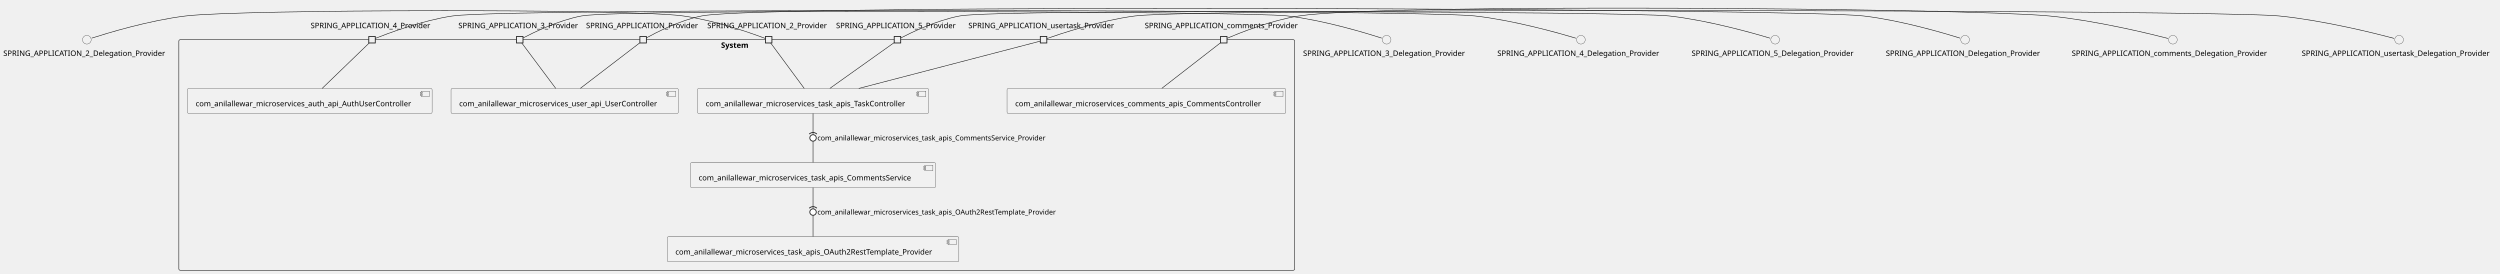
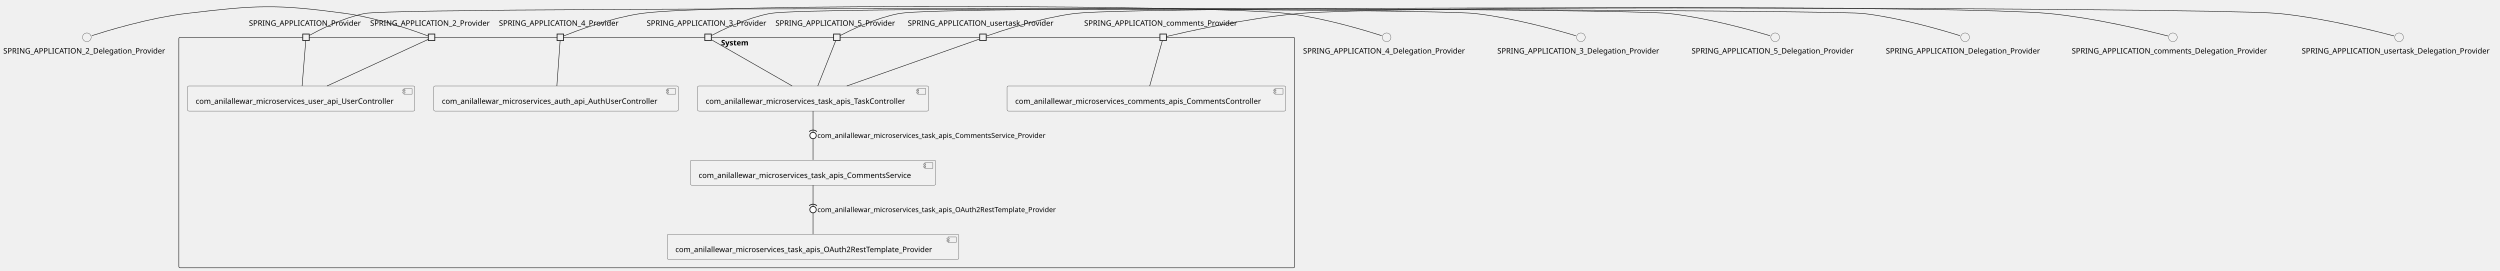
- <svg xmlns="http://www.w3.org/2000/svg" xmlns:xlink="http://www.w3.org/1999/xlink" contentStyleType="text/css" height="505px" preserveAspectRatio="none" style="width:4620px;height:505px;background:#FFFFFF;" version="1.1" viewBox="0 0 4620 505" width="4620px" zoomAndPan="magnify">
+ <svg xmlns="http://www.w3.org/2000/svg" xmlns:xlink="http://www.w3.org/1999/xlink" contentStyleType="text/css" height="500px" preserveAspectRatio="none" style="width:4620px;height:500px;background:#FFFFFF;" version="1.1" viewBox="0 0 4620 500" width="4620px" zoomAndPan="magnify">
  <defs />
  <g>
    <g id="cluster_System">
-       <rect fill="none" height="426" rx="2.5" ry="2.5" style="stroke:#181818;stroke-width:1.0;" width="2062" x="330.5" y="73.42" />
-       <text fill="#000000" font-family="sans-serif" font-size="14" font-weight="bold" lengthAdjust="spacing" textLength="58" x="1332.5" y="88.415">System</text>
+       <rect fill="none" height="426" rx="2.5" ry="2.5" style="stroke:#181818;stroke-width:1.0;" width="2062" x="330.5" y="68.92" />
+       <text fill="#000000" font-family="sans-serif" font-size="14" font-weight="bold" lengthAdjust="spacing" textLength="58" x="1332.5" y="83.915">System</text>
    </g>
    <g id="elem_com_anilallewar_microservices_auth_api_AuthUserController">
-       <a href="anilallewar-microservices-basics-spring-boot.repository#_4a3NtjHPEe-wX-Z1Qf-KxQ" target="_top" title="anilallewar-microservices-basics-spring-boot.repository#_4a3NtjHPEe-wX-Z1Qf-KxQ" xlink:actuate="onRequest" xlink:href="anilallewar-microservices-basics-spring-boot.repository#_4a3NtjHPEe-wX-Z1Qf-KxQ" xlink:show="new" xlink:title="anilallewar-microservices-basics-spring-boot.repository#_4a3NtjHPEe-wX-Z1Qf-KxQ" xlink:type="simple">
-         <rect fill="#F1F1F1" height="46.297" rx="2.5" ry="2.5" style="stroke:#181818;stroke-width:0.5;" width="452" x="346.5" y="163.42" />
-         <rect fill="#F1F1F1" height="10" style="stroke:#181818;stroke-width:0.5;" width="15" x="778.5" y="168.42" />
-         <rect fill="#F1F1F1" height="2" style="stroke:#181818;stroke-width:0.5;" width="4" x="776.5" y="170.42" />
-         <rect fill="#F1F1F1" height="2" style="stroke:#181818;stroke-width:0.5;" width="4" x="776.5" y="174.42" />
-         <text fill="#000000" font-family="sans-serif" font-size="14" lengthAdjust="spacing" textLength="412" x="361.5" y="196.415">com_anilallewar_microservices_auth_api_AuthUserController</text>
+       <a href="anilallewar-microservices-basics-spring-boot.repository#_9X59KjKYEe-EotsYzw58jw" target="_top" title="anilallewar-microservices-basics-spring-boot.repository#_9X59KjKYEe-EotsYzw58jw" xlink:actuate="onRequest" xlink:href="anilallewar-microservices-basics-spring-boot.repository#_9X59KjKYEe-EotsYzw58jw" xlink:show="new" xlink:title="anilallewar-microservices-basics-spring-boot.repository#_9X59KjKYEe-EotsYzw58jw" xlink:type="simple">
+         <rect fill="#F1F1F1" height="46.297" rx="2.5" ry="2.5" style="stroke:#181818;stroke-width:0.5;" width="452" x="801.5" y="158.92" />
+         <rect fill="#F1F1F1" height="10" style="stroke:#181818;stroke-width:0.5;" width="15" x="1233.5" y="163.92" />
+         <rect fill="#F1F1F1" height="2" style="stroke:#181818;stroke-width:0.5;" width="4" x="1231.5" y="165.92" />
+         <rect fill="#F1F1F1" height="2" style="stroke:#181818;stroke-width:0.5;" width="4" x="1231.5" y="169.92" />
+         <text fill="#000000" font-family="sans-serif" font-size="14" lengthAdjust="spacing" textLength="412" x="816.5" y="191.915">com_anilallewar_microservices_auth_api_AuthUserController</text>
      </a>
    </g>
    <g id="elem_com_anilallewar_microservices_comments_apis_CommentsController">
-       <a href="anilallewar-microservices-basics-spring-boot.repository#_4a3NtjHPEe-wX-Z1Qf-KxQ" target="_top" title="anilallewar-microservices-basics-spring-boot.repository#_4a3NtjHPEe-wX-Z1Qf-KxQ" xlink:actuate="onRequest" xlink:href="anilallewar-microservices-basics-spring-boot.repository#_4a3NtjHPEe-wX-Z1Qf-KxQ" xlink:show="new" xlink:title="anilallewar-microservices-basics-spring-boot.repository#_4a3NtjHPEe-wX-Z1Qf-KxQ" xlink:type="simple">
-         <rect fill="#F1F1F1" height="46.297" rx="2.5" ry="2.5" style="stroke:#181818;stroke-width:0.5;" width="515" x="1861" y="163.42" />
-         <rect fill="#F1F1F1" height="10" style="stroke:#181818;stroke-width:0.5;" width="15" x="2356" y="168.42" />
-         <rect fill="#F1F1F1" height="2" style="stroke:#181818;stroke-width:0.5;" width="4" x="2354" y="170.42" />
-         <rect fill="#F1F1F1" height="2" style="stroke:#181818;stroke-width:0.5;" width="4" x="2354" y="174.42" />
-         <text fill="#000000" font-family="sans-serif" font-size="14" lengthAdjust="spacing" textLength="475" x="1876" y="196.415">com_anilallewar_microservices_comments_apis_CommentsController</text>
+       <a href="anilallewar-microservices-basics-spring-boot.repository#_9X59KjKYEe-EotsYzw58jw" target="_top" title="anilallewar-microservices-basics-spring-boot.repository#_9X59KjKYEe-EotsYzw58jw" xlink:actuate="onRequest" xlink:href="anilallewar-microservices-basics-spring-boot.repository#_9X59KjKYEe-EotsYzw58jw" xlink:show="new" xlink:title="anilallewar-microservices-basics-spring-boot.repository#_9X59KjKYEe-EotsYzw58jw" xlink:type="simple">
+         <rect fill="#F1F1F1" height="46.297" rx="2.5" ry="2.5" style="stroke:#181818;stroke-width:0.5;" width="515" x="1861" y="158.92" />
+         <rect fill="#F1F1F1" height="10" style="stroke:#181818;stroke-width:0.5;" width="15" x="2356" y="163.92" />
+         <rect fill="#F1F1F1" height="2" style="stroke:#181818;stroke-width:0.5;" width="4" x="2354" y="165.92" />
+         <rect fill="#F1F1F1" height="2" style="stroke:#181818;stroke-width:0.5;" width="4" x="2354" y="169.92" />
+         <text fill="#000000" font-family="sans-serif" font-size="14" lengthAdjust="spacing" textLength="475" x="1876" y="191.915">com_anilallewar_microservices_comments_apis_CommentsController</text>
      </a>
    </g>
    <g id="elem_com_anilallewar_microservices_task_apis_CommentsService">
-       <a href="anilallewar-microservices-basics-spring-boot.repository#_4a3NtjHPEe-wX-Z1Qf-KxQ" target="_top" title="anilallewar-microservices-basics-spring-boot.repository#_4a3NtjHPEe-wX-Z1Qf-KxQ" xlink:actuate="onRequest" xlink:href="anilallewar-microservices-basics-spring-boot.repository#_4a3NtjHPEe-wX-Z1Qf-KxQ" xlink:show="new" xlink:title="anilallewar-microservices-basics-spring-boot.repository#_4a3NtjHPEe-wX-Z1Qf-KxQ" xlink:type="simple">
-         <rect fill="#F1F1F1" height="46.297" rx="2.5" ry="2.5" style="stroke:#181818;stroke-width:0.5;" width="453" x="1276" y="300.42" />
-         <rect fill="#F1F1F1" height="10" style="stroke:#181818;stroke-width:0.5;" width="15" x="1709" y="305.42" />
-         <rect fill="#F1F1F1" height="2" style="stroke:#181818;stroke-width:0.5;" width="4" x="1707" y="307.42" />
-         <rect fill="#F1F1F1" height="2" style="stroke:#181818;stroke-width:0.5;" width="4" x="1707" y="311.42" />
-         <text fill="#000000" font-family="sans-serif" font-size="14" lengthAdjust="spacing" textLength="413" x="1291" y="333.415">com_anilallewar_microservices_task_apis_CommentsService</text>
+       <a href="anilallewar-microservices-basics-spring-boot.repository#_9X59KjKYEe-EotsYzw58jw" target="_top" title="anilallewar-microservices-basics-spring-boot.repository#_9X59KjKYEe-EotsYzw58jw" xlink:actuate="onRequest" xlink:href="anilallewar-microservices-basics-spring-boot.repository#_9X59KjKYEe-EotsYzw58jw" xlink:show="new" xlink:title="anilallewar-microservices-basics-spring-boot.repository#_9X59KjKYEe-EotsYzw58jw" xlink:type="simple">
+         <rect fill="#F1F1F1" height="46.297" rx="2.5" ry="2.5" style="stroke:#181818;stroke-width:0.5;" width="453" x="1276" y="295.92" />
+         <rect fill="#F1F1F1" height="10" style="stroke:#181818;stroke-width:0.5;" width="15" x="1709" y="300.92" />
+         <rect fill="#F1F1F1" height="2" style="stroke:#181818;stroke-width:0.5;" width="4" x="1707" y="302.92" />
+         <rect fill="#F1F1F1" height="2" style="stroke:#181818;stroke-width:0.5;" width="4" x="1707" y="306.92" />
+         <text fill="#000000" font-family="sans-serif" font-size="14" lengthAdjust="spacing" textLength="413" x="1291" y="328.915">com_anilallewar_microservices_task_apis_CommentsService</text>
      </a>
    </g>
    <g id="elem_com_anilallewar_microservices_task_apis_OAuth2RestTemplate_Provider">
-       <a href="anilallewar-microservices-basics-spring-boot.repository#_4a3NtjHPEe-wX-Z1Qf-KxQ" target="_top" title="anilallewar-microservices-basics-spring-boot.repository#_4a3NtjHPEe-wX-Z1Qf-KxQ" xlink:actuate="onRequest" xlink:href="anilallewar-microservices-basics-spring-boot.repository#_4a3NtjHPEe-wX-Z1Qf-KxQ" xlink:show="new" xlink:title="anilallewar-microservices-basics-spring-boot.repository#_4a3NtjHPEe-wX-Z1Qf-KxQ" xlink:type="simple">
-         <rect fill="#F1F1F1" height="46.297" rx="2.5" ry="2.5" style="stroke:#181818;stroke-width:0.5;" width="539" x="1233" y="437.42" />
-         <rect fill="#F1F1F1" height="10" style="stroke:#181818;stroke-width:0.5;" width="15" x="1752" y="442.42" />
-         <rect fill="#F1F1F1" height="2" style="stroke:#181818;stroke-width:0.5;" width="4" x="1750" y="444.42" />
-         <rect fill="#F1F1F1" height="2" style="stroke:#181818;stroke-width:0.5;" width="4" x="1750" y="448.42" />
-         <text fill="#000000" font-family="sans-serif" font-size="14" lengthAdjust="spacing" textLength="499" x="1248" y="470.415">com_anilallewar_microservices_task_apis_OAuth2RestTemplate_Provider</text>
+       <a href="anilallewar-microservices-basics-spring-boot.repository#_9X59KjKYEe-EotsYzw58jw" target="_top" title="anilallewar-microservices-basics-spring-boot.repository#_9X59KjKYEe-EotsYzw58jw" xlink:actuate="onRequest" xlink:href="anilallewar-microservices-basics-spring-boot.repository#_9X59KjKYEe-EotsYzw58jw" xlink:show="new" xlink:title="anilallewar-microservices-basics-spring-boot.repository#_9X59KjKYEe-EotsYzw58jw" xlink:type="simple">
+         <rect fill="#F1F1F1" height="46.297" rx="2.5" ry="2.5" style="stroke:#181818;stroke-width:0.5;" width="539" x="1233" y="432.92" />
+         <rect fill="#F1F1F1" height="10" style="stroke:#181818;stroke-width:0.5;" width="15" x="1752" y="437.92" />
+         <rect fill="#F1F1F1" height="2" style="stroke:#181818;stroke-width:0.5;" width="4" x="1750" y="439.92" />
+         <rect fill="#F1F1F1" height="2" style="stroke:#181818;stroke-width:0.5;" width="4" x="1750" y="443.92" />
+         <text fill="#000000" font-family="sans-serif" font-size="14" lengthAdjust="spacing" textLength="499" x="1248" y="465.915">com_anilallewar_microservices_task_apis_OAuth2RestTemplate_Provider</text>
      </a>
    </g>
    <g id="elem_com_anilallewar_microservices_task_apis_TaskController">
-       <a href="anilallewar-microservices-basics-spring-boot.repository#_4a3NtjHPEe-wX-Z1Qf-KxQ" target="_top" title="anilallewar-microservices-basics-spring-boot.repository#_4a3NtjHPEe-wX-Z1Qf-KxQ" xlink:actuate="onRequest" xlink:href="anilallewar-microservices-basics-spring-boot.repository#_4a3NtjHPEe-wX-Z1Qf-KxQ" xlink:show="new" xlink:title="anilallewar-microservices-basics-spring-boot.repository#_4a3NtjHPEe-wX-Z1Qf-KxQ" xlink:type="simple">
-         <rect fill="#F1F1F1" height="46.297" rx="2.5" ry="2.5" style="stroke:#181818;stroke-width:0.5;" width="427" x="1289" y="163.42" />
-         <rect fill="#F1F1F1" height="10" style="stroke:#181818;stroke-width:0.5;" width="15" x="1696" y="168.42" />
-         <rect fill="#F1F1F1" height="2" style="stroke:#181818;stroke-width:0.5;" width="4" x="1694" y="170.42" />
-         <rect fill="#F1F1F1" height="2" style="stroke:#181818;stroke-width:0.5;" width="4" x="1694" y="174.42" />
-         <text fill="#000000" font-family="sans-serif" font-size="14" lengthAdjust="spacing" textLength="387" x="1304" y="196.415">com_anilallewar_microservices_task_apis_TaskController</text>
+       <a href="anilallewar-microservices-basics-spring-boot.repository#_9X59KjKYEe-EotsYzw58jw" target="_top" title="anilallewar-microservices-basics-spring-boot.repository#_9X59KjKYEe-EotsYzw58jw" xlink:actuate="onRequest" xlink:href="anilallewar-microservices-basics-spring-boot.repository#_9X59KjKYEe-EotsYzw58jw" xlink:show="new" xlink:title="anilallewar-microservices-basics-spring-boot.repository#_9X59KjKYEe-EotsYzw58jw" xlink:type="simple">
+         <rect fill="#F1F1F1" height="46.297" rx="2.5" ry="2.5" style="stroke:#181818;stroke-width:0.5;" width="427" x="1289" y="158.92" />
+         <rect fill="#F1F1F1" height="10" style="stroke:#181818;stroke-width:0.5;" width="15" x="1696" y="163.92" />
+         <rect fill="#F1F1F1" height="2" style="stroke:#181818;stroke-width:0.5;" width="4" x="1694" y="165.92" />
+         <rect fill="#F1F1F1" height="2" style="stroke:#181818;stroke-width:0.5;" width="4" x="1694" y="169.92" />
+         <text fill="#000000" font-family="sans-serif" font-size="14" lengthAdjust="spacing" textLength="387" x="1304" y="191.915">com_anilallewar_microservices_task_apis_TaskController</text>
      </a>
    </g>
    <g id="elem_com_anilallewar_microservices_user_api_UserController">
-       <a href="anilallewar-microservices-basics-spring-boot.repository#_4a3NtjHPEe-wX-Z1Qf-KxQ" target="_top" title="anilallewar-microservices-basics-spring-boot.repository#_4a3NtjHPEe-wX-Z1Qf-KxQ" xlink:actuate="onRequest" xlink:href="anilallewar-microservices-basics-spring-boot.repository#_4a3NtjHPEe-wX-Z1Qf-KxQ" xlink:show="new" xlink:title="anilallewar-microservices-basics-spring-boot.repository#_4a3NtjHPEe-wX-Z1Qf-KxQ" xlink:type="simple">
-         <rect fill="#F1F1F1" height="46.297" rx="2.5" ry="2.5" style="stroke:#181818;stroke-width:0.5;" width="420" x="833.5" y="163.42" />
-         <rect fill="#F1F1F1" height="10" style="stroke:#181818;stroke-width:0.5;" width="15" x="1233.5" y="168.42" />
-         <rect fill="#F1F1F1" height="2" style="stroke:#181818;stroke-width:0.5;" width="4" x="1231.5" y="170.42" />
-         <rect fill="#F1F1F1" height="2" style="stroke:#181818;stroke-width:0.5;" width="4" x="1231.5" y="174.42" />
-         <text fill="#000000" font-family="sans-serif" font-size="14" lengthAdjust="spacing" textLength="380" x="848.5" y="196.415">com_anilallewar_microservices_user_api_UserController</text>
+       <a href="anilallewar-microservices-basics-spring-boot.repository#_9X59KjKYEe-EotsYzw58jw" target="_top" title="anilallewar-microservices-basics-spring-boot.repository#_9X59KjKYEe-EotsYzw58jw" xlink:actuate="onRequest" xlink:href="anilallewar-microservices-basics-spring-boot.repository#_9X59KjKYEe-EotsYzw58jw" xlink:show="new" xlink:title="anilallewar-microservices-basics-spring-boot.repository#_9X59KjKYEe-EotsYzw58jw" xlink:type="simple">
+         <rect fill="#F1F1F1" height="46.297" rx="2.5" ry="2.5" style="stroke:#181818;stroke-width:0.5;" width="420" x="346.5" y="158.92" />
+         <rect fill="#F1F1F1" height="10" style="stroke:#181818;stroke-width:0.5;" width="15" x="746.5" y="163.92" />
+         <rect fill="#F1F1F1" height="2" style="stroke:#181818;stroke-width:0.5;" width="4" x="744.5" y="165.92" />
+         <rect fill="#F1F1F1" height="2" style="stroke:#181818;stroke-width:0.5;" width="4" x="744.5" y="169.92" />
+         <text fill="#000000" font-family="sans-serif" font-size="14" lengthAdjust="spacing" textLength="380" x="361.5" y="191.915">com_anilallewar_microservices_user_api_UserController</text>
      </a>
    </g>
-     <text fill="#000000" font-family="sans-serif" font-size="14" lengthAdjust="spacing" textLength="227" x="1307" y="52.118">SPRING_APPLICATION_2_Provider</text>
-     <rect fill="#F1F1F1" height="12" style="stroke:#181818;stroke-width:1.5;" width="12" x="1414.5" y="67.42" />
-     <text fill="#000000" font-family="sans-serif" font-size="14" lengthAdjust="spacing" textLength="227" x="847" y="52.118">SPRING_APPLICATION_3_Provider</text>
-     <rect fill="#F1F1F1" height="12" style="stroke:#181818;stroke-width:1.5;" width="12" x="954.5" y="67.42" />
-     <text fill="#000000" font-family="sans-serif" font-size="14" lengthAdjust="spacing" textLength="227" x="574" y="52.118">SPRING_APPLICATION_4_Provider</text>
-     <rect fill="#F1F1F1" height="12" style="stroke:#181818;stroke-width:1.5;" width="12" x="681.5" y="67.42" />
-     <text fill="#000000" font-family="sans-serif" font-size="14" lengthAdjust="spacing" textLength="227" x="1545" y="52.118">SPRING_APPLICATION_5_Provider</text>
-     <rect fill="#F1F1F1" height="12" style="stroke:#181818;stroke-width:1.5;" width="12" x="1652.5" y="67.42" />
-     <text fill="#000000" font-family="sans-serif" font-size="14" lengthAdjust="spacing" textLength="211" x="1083" y="52.118">SPRING_APPLICATION_Provider</text>
-     <rect fill="#F1F1F1" height="12" style="stroke:#181818;stroke-width:1.5;" width="12" x="1182.5" y="67.42" />
-     <text fill="#000000" font-family="sans-serif" font-size="14" lengthAdjust="spacing" textLength="292" x="2115.5" y="52.118">SPRING_APPLICATION_comments_Provider</text>
-     <rect fill="#F1F1F1" height="12" style="stroke:#181818;stroke-width:1.5;" width="12" x="2255.5" y="67.42" />
-     <text fill="#000000" font-family="sans-serif" font-size="14" lengthAdjust="spacing" textLength="278" x="1789.5" y="52.118">SPRING_APPLICATION_usertask_Provider</text>
-     <rect fill="#F1F1F1" height="12" style="stroke:#181818;stroke-width:1.5;" width="12" x="1922.5" y="67.42" />
+     <text fill="#000000" font-family="sans-serif" font-size="14" lengthAdjust="spacing" textLength="227" x="684" y="47.618">SPRING_APPLICATION_2_Provider</text>
+     <rect fill="#F1F1F1" height="12" style="stroke:#181818;stroke-width:1.5;" width="12" x="791.5" y="62.92" />
+     <text fill="#000000" font-family="sans-serif" font-size="14" lengthAdjust="spacing" textLength="227" x="1195" y="47.618">SPRING_APPLICATION_3_Provider</text>
+     <rect fill="#F1F1F1" height="12" style="stroke:#181818;stroke-width:1.5;" width="12" x="1302.5" y="62.92" />
+     <text fill="#000000" font-family="sans-serif" font-size="14" lengthAdjust="spacing" textLength="227" x="922" y="47.618">SPRING_APPLICATION_4_Provider</text>
+     <rect fill="#F1F1F1" height="12" style="stroke:#181818;stroke-width:1.5;" width="12" x="1029.5" y="62.92" />
+     <text fill="#000000" font-family="sans-serif" font-size="14" lengthAdjust="spacing" textLength="227" x="1433" y="47.618">SPRING_APPLICATION_5_Provider</text>
+     <rect fill="#F1F1F1" height="12" style="stroke:#181818;stroke-width:1.5;" width="12" x="1540.5" y="62.92" />
+     <text fill="#000000" font-family="sans-serif" font-size="14" lengthAdjust="spacing" textLength="211" x="460" y="47.618">SPRING_APPLICATION_Provider</text>
+     <rect fill="#F1F1F1" height="12" style="stroke:#181818;stroke-width:1.5;" width="12" x="559.5" y="62.92" />
+     <text fill="#000000" font-family="sans-serif" font-size="14" lengthAdjust="spacing" textLength="292" x="2003.5" y="47.618">SPRING_APPLICATION_comments_Provider</text>
+     <rect fill="#F1F1F1" height="12" style="stroke:#181818;stroke-width:1.5;" width="12" x="2143.5" y="62.92" />
+     <text fill="#000000" font-family="sans-serif" font-size="14" lengthAdjust="spacing" textLength="278" x="1677.5" y="47.618">SPRING_APPLICATION_usertask_Provider</text>
+     <rect fill="#F1F1F1" height="12" style="stroke:#181818;stroke-width:1.5;" width="12" x="1810.5" y="62.92" />
    <g id="elem_SPRING_APPLICATION_2_Delegation_Provider">
-       <ellipse cx="160.5" cy="73.42" fill="#F1F1F1" rx="8" ry="8" style="stroke:#181818;stroke-width:0.5;" />
-       <text fill="#000000" font-family="sans-serif" font-size="14" lengthAdjust="spacing" textLength="309" x="6" y="103.415">SPRING_APPLICATION_2_Delegation_Provider</text>
+       <ellipse cx="160.5" cy="68.92" fill="#F1F1F1" rx="8" ry="8" style="stroke:#181818;stroke-width:0.5;" />
+       <text fill="#000000" font-family="sans-serif" font-size="14" lengthAdjust="spacing" textLength="309" x="6" y="98.915">SPRING_APPLICATION_2_Delegation_Provider</text>
    </g>
    <g id="elem_SPRING_APPLICATION_3_Delegation_Provider">
-       <ellipse cx="2562.5" cy="73.42" fill="#F1F1F1" rx="8" ry="8" style="stroke:#181818;stroke-width:0.5;" />
-       <text fill="#000000" font-family="sans-serif" font-size="14" lengthAdjust="spacing" textLength="309" x="2408" y="103.415">SPRING_APPLICATION_3_Delegation_Provider</text>
+       <ellipse cx="2921.5" cy="68.92" fill="#F1F1F1" rx="8" ry="8" style="stroke:#181818;stroke-width:0.5;" />
+       <text fill="#000000" font-family="sans-serif" font-size="14" lengthAdjust="spacing" textLength="309" x="2767" y="98.915">SPRING_APPLICATION_3_Delegation_Provider</text>
    </g>
    <g id="elem_SPRING_APPLICATION_4_Delegation_Provider">
-       <ellipse cx="2921.5" cy="73.42" fill="#F1F1F1" rx="8" ry="8" style="stroke:#181818;stroke-width:0.5;" />
-       <text fill="#000000" font-family="sans-serif" font-size="14" lengthAdjust="spacing" textLength="309" x="2767" y="103.415">SPRING_APPLICATION_4_Delegation_Provider</text>
+       <ellipse cx="2562.5" cy="68.92" fill="#F1F1F1" rx="8" ry="8" style="stroke:#181818;stroke-width:0.5;" />
+       <text fill="#000000" font-family="sans-serif" font-size="14" lengthAdjust="spacing" textLength="309" x="2408" y="98.915">SPRING_APPLICATION_4_Delegation_Provider</text>
    </g>
    <g id="elem_SPRING_APPLICATION_5_Delegation_Provider">
-       <ellipse cx="3280.5" cy="73.42" fill="#F1F1F1" rx="8" ry="8" style="stroke:#181818;stroke-width:0.5;" />
-       <text fill="#000000" font-family="sans-serif" font-size="14" lengthAdjust="spacing" textLength="309" x="3126" y="103.415">SPRING_APPLICATION_5_Delegation_Provider</text>
+       <ellipse cx="3280.5" cy="68.92" fill="#F1F1F1" rx="8" ry="8" style="stroke:#181818;stroke-width:0.5;" />
+       <text fill="#000000" font-family="sans-serif" font-size="14" lengthAdjust="spacing" textLength="309" x="3126" y="98.915">SPRING_APPLICATION_5_Delegation_Provider</text>
    </g>
    <g id="elem_SPRING_APPLICATION_Delegation_Provider">
-       <ellipse cx="3631.5" cy="73.42" fill="#F1F1F1" rx="8" ry="8" style="stroke:#181818;stroke-width:0.5;" />
-       <text fill="#000000" font-family="sans-serif" font-size="14" lengthAdjust="spacing" textLength="293" x="3485" y="103.415">SPRING_APPLICATION_Delegation_Provider</text>
+       <ellipse cx="3631.5" cy="68.92" fill="#F1F1F1" rx="8" ry="8" style="stroke:#181818;stroke-width:0.5;" />
+       <text fill="#000000" font-family="sans-serif" font-size="14" lengthAdjust="spacing" textLength="293" x="3485" y="98.915">SPRING_APPLICATION_Delegation_Provider</text>
    </g>
    <g id="elem_SPRING_APPLICATION_comments_Delegation_Provider">
-       <ellipse cx="4015.5" cy="73.42" fill="#F1F1F1" rx="8" ry="8" style="stroke:#181818;stroke-width:0.5;" />
-       <text fill="#000000" font-family="sans-serif" font-size="14" lengthAdjust="spacing" textLength="374" x="3828.5" y="103.415">SPRING_APPLICATION_comments_Delegation_Provider</text>
+       <ellipse cx="4015.5" cy="68.92" fill="#F1F1F1" rx="8" ry="8" style="stroke:#181818;stroke-width:0.5;" />
+       <text fill="#000000" font-family="sans-serif" font-size="14" lengthAdjust="spacing" textLength="374" x="3828.5" y="98.915">SPRING_APPLICATION_comments_Delegation_Provider</text>
    </g>
    <g id="elem_SPRING_APPLICATION_usertask_Delegation_Provider">
-       <ellipse cx="4433.5" cy="73.42" fill="#F1F1F1" rx="8" ry="8" style="stroke:#181818;stroke-width:0.5;" />
-       <text fill="#000000" font-family="sans-serif" font-size="14" lengthAdjust="spacing" textLength="360" x="4253.5" y="103.415">SPRING_APPLICATION_usertask_Delegation_Provider</text>
+       <ellipse cx="4433.5" cy="68.92" fill="#F1F1F1" rx="8" ry="8" style="stroke:#181818;stroke-width:0.5;" />
+       <text fill="#000000" font-family="sans-serif" font-size="14" lengthAdjust="spacing" textLength="360" x="4253.5" y="98.915">SPRING_APPLICATION_usertask_Delegation_Provider</text>
    </g>
    <g id="link_SPRING_APPLICATION_2_Delegation_Provider_SPRING_APPLICATION_2_Provider">
-       <path d="M169.53,70.45 C195.97,61.93 275.68,37.5 344,29.42 C445.29,17.45 1160.93,15.65 1262,29.42 C1322.84,37.71 1393.28,63.11 1414.29,71.03 " fill="none" id="SPRING_APPLICATION_2_Delegation_Provider-SPRING_APPLICATION_2_Provider" style="stroke:#181818;stroke-width:1.0;" />
+       <path d="M169.53,65.95 C195.97,57.43 275.68,33 344,24.92 C474.2,9.53 509.09,7.22 639,24.92 C699.84,33.21 770.28,58.61 791.29,66.53 " fill="none" id="SPRING_APPLICATION_2_Delegation_Provider-SPRING_APPLICATION_2_Provider" style="stroke:#181818;stroke-width:1.0;" />
    </g>
-     <g id="link_SPRING_APPLICATION_2_Provider_com_anilallewar_microservices_task_apis_TaskController">
-       <path d="M1424.24,79.48 C1435.01,94.07 1466.64,136.88 1486.23,163.4 " fill="none" id="SPRING_APPLICATION_2_Provider-com_anilallewar_microservices_task_apis_TaskController" style="stroke:#181818;stroke-width:1.0;" />
+     <g id="link_SPRING_APPLICATION_2_Provider_com_anilallewar_microservices_user_api_UserController">
+       <path d="M791.3,72.78 C765.51,84.65 665.26,130.83 604.4,158.86 " fill="none" id="SPRING_APPLICATION_2_Provider-com_anilallewar_microservices_user_api_UserController" style="stroke:#181818;stroke-width:1.0;" />
    </g>
    <g id="link_SPRING_APPLICATION_3_Delegation_Provider_SPRING_APPLICATION_3_Provider">
-       <path d="M2553.47,70.45 C2527.03,61.93 2447.32,37.5 2379,29.42 C2307.06,20.92 1146.23,16.21 1075,29.42 C1031.66,37.46 983.55,61.27 966.72,70.08 " fill="none" id="SPRING_APPLICATION_3_Delegation_Provider-SPRING_APPLICATION_3_Provider" style="stroke:#181818;stroke-width:1.0;" />
+       <path d="M2912.22,66.07 C2884.27,57.66 2798.32,33.03 2725,24.92 C2653.1,16.97 1494.12,11.73 1423,24.92 C1379.66,32.96 1331.55,56.77 1314.72,65.58 " fill="none" id="SPRING_APPLICATION_3_Delegation_Provider-SPRING_APPLICATION_3_Provider" style="stroke:#181818;stroke-width:1.0;" />
    </g>
-     <g id="link_SPRING_APPLICATION_3_Provider_com_anilallewar_microservices_user_api_UserController">
-       <path d="M964.28,79.48 C975.19,94.07 1007.2,136.88 1027.03,163.4 " fill="none" id="SPRING_APPLICATION_3_Provider-com_anilallewar_microservices_user_api_UserController" style="stroke:#181818;stroke-width:1.0;" />
+     <g id="link_SPRING_APPLICATION_3_Provider_com_anilallewar_microservices_task_apis_TaskController">
+       <path d="M1314.52,73.36 C1336.78,86.1 1415.62,131.21 1463.85,158.8 " fill="none" id="SPRING_APPLICATION_3_Provider-com_anilallewar_microservices_task_apis_TaskController" style="stroke:#181818;stroke-width:1.0;" />
    </g>
    <g id="link_SPRING_APPLICATION_4_Delegation_Provider_SPRING_APPLICATION_4_Provider">
-       <path d="M2912.22,70.57 C2884.27,62.16 2798.32,37.53 2725,29.42 C2620.75,17.89 940.82,14.46 837,29.42 C779.69,37.68 713.73,62.88 693.62,70.92 " fill="none" id="SPRING_APPLICATION_4_Delegation_Provider-SPRING_APPLICATION_4_Provider" style="stroke:#181818;stroke-width:1.0;" />
+       <path d="M2553.47,65.95 C2527.03,57.43 2447.32,33 2379,24.92 C2247.25,9.35 1316.31,6 1185,24.92 C1127.69,33.18 1061.73,58.38 1041.62,66.42 " fill="none" id="SPRING_APPLICATION_4_Delegation_Provider-SPRING_APPLICATION_4_Provider" style="stroke:#181818;stroke-width:1.0;" />
    </g>
    <g id="link_SPRING_APPLICATION_4_Provider_com_anilallewar_microservices_auth_api_AuthUserController">
-       <path d="M682.26,79.48 C667.14,94.07 622.79,136.88 595.31,163.4 " fill="none" id="SPRING_APPLICATION_4_Provider-com_anilallewar_microservices_auth_api_AuthUserController" style="stroke:#181818;stroke-width:1.0;" />
+       <path d="M1035.14,74.98 C1034.08,89.57 1031,132.38 1029.09,158.9 " fill="none" id="SPRING_APPLICATION_4_Provider-com_anilallewar_microservices_auth_api_AuthUserController" style="stroke:#181818;stroke-width:1.0;" />
    </g>
    <g id="link_SPRING_APPLICATION_5_Delegation_Provider_SPRING_APPLICATION_5_Provider">
-       <path d="M3271.22,70.57 C3243.27,62.16 3157.32,37.53 3084,29.42 C3011.66,21.42 1845.58,16.25 1774,29.42 C1730.1,37.5 1681.29,61.5 1664.53,70.21 " fill="none" id="SPRING_APPLICATION_5_Delegation_Provider-SPRING_APPLICATION_5_Provider" style="stroke:#181818;stroke-width:1.0;" />
+       <path d="M3271.22,66.07 C3243.27,57.66 3157.32,33.03 3084,24.92 C3005.48,16.24 1739.7,10.62 1662,24.92 C1618.1,33 1569.29,57 1552.53,65.71 " fill="none" id="SPRING_APPLICATION_5_Delegation_Provider-SPRING_APPLICATION_5_Provider" style="stroke:#181818;stroke-width:1.0;" />
    </g>
    <g id="link_SPRING_APPLICATION_5_Provider_com_anilallewar_microservices_task_apis_TaskController">
-       <path d="M1652.19,78.91 C1632.53,92.9 1571.4,136.4 1533.61,163.28 " fill="none" id="SPRING_APPLICATION_5_Provider-com_anilallewar_microservices_task_apis_TaskController" style="stroke:#181818;stroke-width:1.0;" />
+       <path d="M1544.5,74.98 C1538.71,89.57 1521.74,132.38 1511.23,158.9 " fill="none" id="SPRING_APPLICATION_5_Provider-com_anilallewar_microservices_task_apis_TaskController" style="stroke:#181818;stroke-width:1.0;" />
    </g>
    <g id="link_SPRING_APPLICATION_Delegation_Provider_SPRING_APPLICATION_Provider">
-       <path d="M3622.22,70.45 C3595.04,61.93 3513.11,37.49 3443,29.42 C3324.56,15.78 1414.02,6.6 1297,29.42 C1255.9,37.44 1210.69,61.04 1194.6,69.96 " fill="none" id="SPRING_APPLICATION_Delegation_Provider-SPRING_APPLICATION_Provider" style="stroke:#181818;stroke-width:1.0;" />
+       <path d="M3622.22,65.95 C3595.04,57.43 3513.11,32.99 3443,24.92 C3366.59,16.12 749.49,10.19 674,24.92 C632.9,32.94 587.69,56.54 571.6,65.46 " fill="none" id="SPRING_APPLICATION_Delegation_Provider-SPRING_APPLICATION_Provider" style="stroke:#181818;stroke-width:1.0;" />
    </g>
    <g id="link_SPRING_APPLICATION_Provider_com_anilallewar_microservices_user_api_UserController">
-       <path d="M1182.27,79.19 C1163.62,93.46 1107.39,136.51 1072.49,163.22 " fill="none" id="SPRING_APPLICATION_Provider-com_anilallewar_microservices_user_api_UserController" style="stroke:#181818;stroke-width:1.0;" />
+       <path d="M565.09,74.98 C563.91,89.57 560.44,132.38 558.29,158.9 " fill="none" id="SPRING_APPLICATION_Provider-com_anilallewar_microservices_user_api_UserController" style="stroke:#181818;stroke-width:1.0;" />
    </g>
    <g id="link_SPRING_APPLICATION_comments_Delegation_Provider_SPRING_APPLICATION_comments_Provider">
-       <path d="M4006.41,71.03 C3975.69,63.1 3872.83,37.67 3786,29.42 C3632.8,14.87 2553.1,6 2401,29.42 C2347.79,37.61 2287.04,62.41 2267.73,70.69 " fill="none" id="SPRING_APPLICATION_comments_Delegation_Provider-SPRING_APPLICATION_comments_Provider" style="stroke:#181818;stroke-width:1.0;" />
+       <path d="M4006.41,66.53 C3975.69,58.6 3872.83,33.17 3786,24.92 C3632.8,10.37 2554.31,11.61 2401,24.92 C2302.08,33.51 2183.72,60.75 2155.67,67.43 " fill="none" id="SPRING_APPLICATION_comments_Delegation_Provider-SPRING_APPLICATION_comments_Provider" style="stroke:#181818;stroke-width:1.0;" />
    </g>
    <g id="link_SPRING_APPLICATION_comments_Provider_com_anilallewar_microservices_comments_apis_CommentsController">
-       <path d="M2255.36,79.19 C2236.97,93.46 2181.51,136.51 2147.09,163.22 " fill="none" id="SPRING_APPLICATION_comments_Provider-com_anilallewar_microservices_comments_apis_CommentsController" style="stroke:#181818;stroke-width:1.0;" />
+       <path d="M2148.09,74.98 C2144.01,89.57 2132.06,132.38 2124.65,158.9 " fill="none" id="SPRING_APPLICATION_comments_Provider-com_anilallewar_microservices_comments_apis_CommentsController" style="stroke:#181818;stroke-width:1.0;" />
    </g>
    <g id="link_SPRING_APPLICATION_usertask_Delegation_Provider_SPRING_APPLICATION_usertask_Provider">
-       <path d="M4424.27,70.92 C4394,62.86 4294.86,37.63 4211,29.42 C4094.17,17.98 2214.44,14.55 2098,29.42 C2032.56,37.78 1956.27,63.58 1934.55,71.25 " fill="none" id="SPRING_APPLICATION_usertask_Delegation_Provider-SPRING_APPLICATION_usertask_Provider" style="stroke:#181818;stroke-width:1.0;" />
+       <path d="M4424.27,66.42 C4394,58.36 4294.86,33.13 4211,24.92 C4087.98,12.87 2108.62,9.26 1986,24.92 C1920.56,33.28 1844.27,59.08 1822.55,66.75 " fill="none" id="SPRING_APPLICATION_usertask_Delegation_Provider-SPRING_APPLICATION_usertask_Provider" style="stroke:#181818;stroke-width:1.0;" />
    </g>
    <g id="link_SPRING_APPLICATION_usertask_Provider_com_anilallewar_microservices_task_apis_TaskController">
-       <path d="M1922.48,75.99 C1886.63,85.33 1699.09,134.2 1587.1,163.38 " fill="none" id="SPRING_APPLICATION_usertask_Provider-com_anilallewar_microservices_task_apis_TaskController" style="stroke:#181818;stroke-width:1.0;" />
+       <path d="M1810.23,72.14 C1779.8,82.89 1645.76,130.28 1564.96,158.84 " fill="none" id="SPRING_APPLICATION_usertask_Provider-com_anilallewar_microservices_task_apis_TaskController" style="stroke:#181818;stroke-width:1.0;" />
    </g>
    <g id="link_com_anilallewar_microservices_task_apis_TaskController_com_anilallewar_microservices_task_apis_CommentsService">
-       <path d="M1502.5,209.71 C1502.5,234.73 1502.5,275.07 1502.5,300.09 " fill="none" id="com_anilallewar_microservices_task_apis_TaskController-com_anilallewar_microservices_task_apis_CommentsService" style="stroke:#181818;stroke-width:1.0;" />
-       <text fill="#000000" font-family="sans-serif" font-size="13" lengthAdjust="spacing" textLength="447" x="1510.5" y="259.487">com_anilallewar_microservices_task_apis_CommentsService_Provider</text>
-       <path d="M1509.571,247.829 A10,10 0 0 0 1495.429 247.829" fill="none" style="stroke:#181818;stroke-width:1.5;" />
-       <ellipse cx="1502.5" cy="254.9" fill="#FFFFFF" rx="6" ry="6" style="stroke:#181818;stroke-width:1.5;" />
+       <path d="M1502.5,205.21 C1502.5,230.23 1502.5,270.57 1502.5,295.59 " fill="none" id="com_anilallewar_microservices_task_apis_TaskController-com_anilallewar_microservices_task_apis_CommentsService" style="stroke:#181818;stroke-width:1.0;" />
+       <text fill="#000000" font-family="sans-serif" font-size="13" lengthAdjust="spacing" textLength="447" x="1510.5" y="254.987">com_anilallewar_microservices_task_apis_CommentsService_Provider</text>
+       <path d="M1509.571,243.329 A10,10 0 0 0 1495.429 243.329" fill="none" style="stroke:#181818;stroke-width:1.5;" />
+       <ellipse cx="1502.5" cy="250.4" fill="#FFFFFF" rx="6" ry="6" style="stroke:#181818;stroke-width:1.5;" />
    </g>
    <g id="link_com_anilallewar_microservices_task_apis_CommentsService_com_anilallewar_microservices_task_apis_OAuth2RestTemplate_Provider">
-       <path d="M1502.5,346.71 C1502.5,371.73 1502.5,412.07 1502.5,437.09 " fill="none" id="com_anilallewar_microservices_task_apis_CommentsService-com_anilallewar_microservices_task_apis_OAuth2RestTemplate_Provider" style="stroke:#181818;stroke-width:1.0;" />
-       <text fill="#000000" font-family="sans-serif" font-size="13" lengthAdjust="spacing" textLength="465" x="1510.5" y="396.487">com_anilallewar_microservices_task_apis_OAuth2RestTemplate_Provider</text>
-       <path d="M1509.571,384.829 A10,10 0 0 0 1495.429 384.829" fill="none" style="stroke:#181818;stroke-width:1.5;" />
-       <ellipse cx="1502.5" cy="391.9" fill="#FFFFFF" rx="6" ry="6" style="stroke:#181818;stroke-width:1.5;" />
+       <path d="M1502.5,342.21 C1502.5,367.23 1502.5,407.57 1502.5,432.59 " fill="none" id="com_anilallewar_microservices_task_apis_CommentsService-com_anilallewar_microservices_task_apis_OAuth2RestTemplate_Provider" style="stroke:#181818;stroke-width:1.0;" />
+       <text fill="#000000" font-family="sans-serif" font-size="13" lengthAdjust="spacing" textLength="465" x="1510.5" y="391.987">com_anilallewar_microservices_task_apis_OAuth2RestTemplate_Provider</text>
+       <path d="M1509.571,380.329 A10,10 0 0 0 1495.429 380.329" fill="none" style="stroke:#181818;stroke-width:1.5;" />
+       <ellipse cx="1502.5" cy="387.4" fill="#FFFFFF" rx="6" ry="6" style="stroke:#181818;stroke-width:1.5;" />
    </g>
  </g>
</svg>
